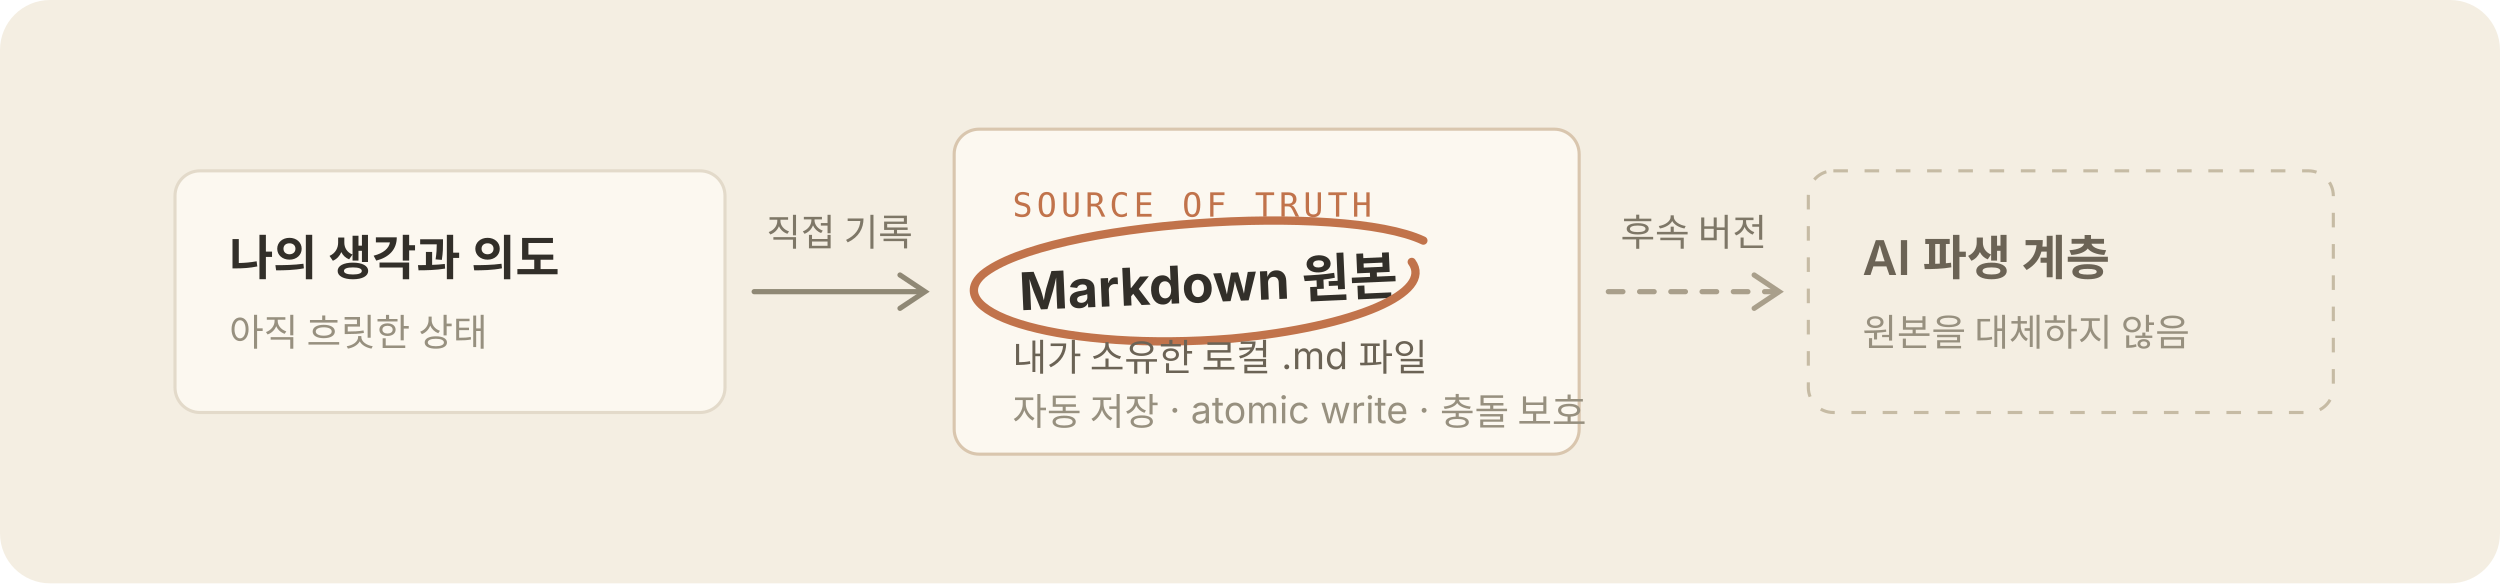
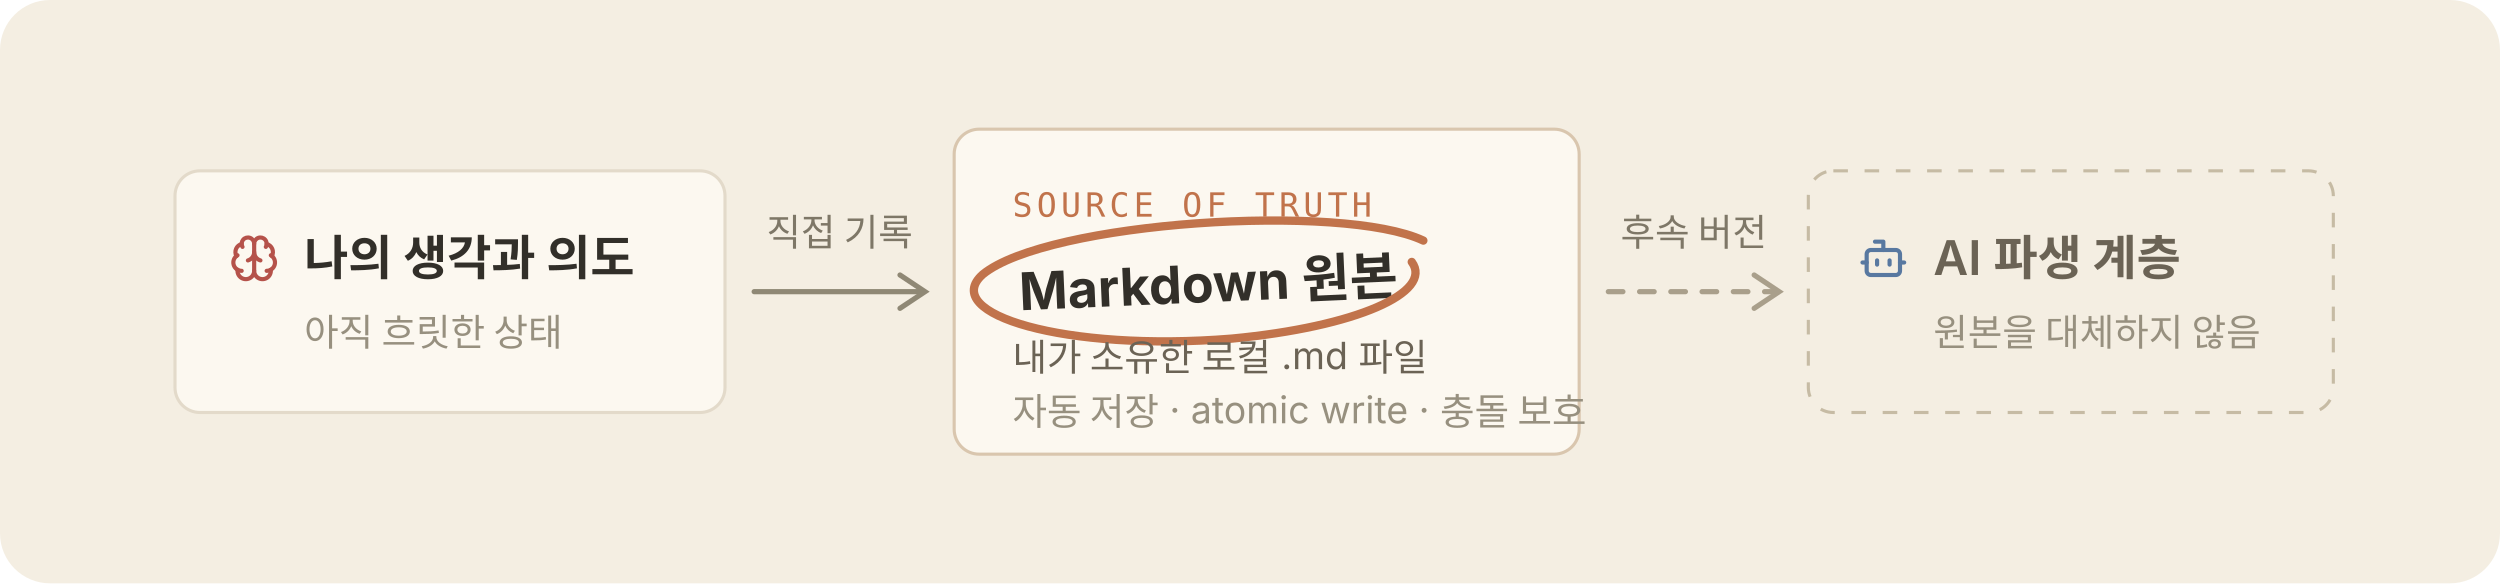
<svg xmlns="http://www.w3.org/2000/svg" width="1200" height="280" viewBox="0 0 1200 280" role="img" aria-labelledby="title desc">
  <rect width="1200" height="280" rx="24" fill="#F4EEE2" />
  <g font-family="-apple-system, BlinkMacSystemFont, 'Segoe UI', 'Apple SD Gothic Neo', 'Noto Sans KR', 'Malgun Gothic', sans-serif">
    <g transform="translate(84 82)">
      <rect width="264" height="116" rx="12" fill="#FCF8F0" stroke="#E3DACA" stroke-width="1.5" />
-       <text x="26" y="50" font-size="23" font-weight="600" fill="#322F29">나의 생각과 의도</text>
-       <text x="26" y="84" font-size="18" fill="#97907F">아직 흐릿한 상태</text>
+       <g transform="translate(26 30)" fill="none" stroke="#B5524A" stroke-width="2" stroke-linecap="round" stroke-linejoin="round">
+         <path d="M12 18V5" />
+         <path d="M15 13a4.17 4.17 0 0 1-3-4 4.17 4.17 0 0 1-3 4" />
+         <path d="M17.598 6.5A3 3 0 1 0 12 5a3 3 0 1 0-5.598 1.5" />
+         <path d="M17.997 5.125a4 4 0 0 1 2.526 5.77" />
+         <path d="M18 18a4 4 0 0 0 2-7.464" />
+         <path d="M19.967 17.483A4 4 0 1 1 12 18a4 4 0 1 1-7.967-.517" />
+         <path d="M6 18a4 4 0 0 1-2-7.464" />
+         <path d="M6.003 5.125a4 4 0 0 0-2.526 5.77" />
+       </g>
+       <text x="62" y="50" font-size="23" font-weight="600" fill="#322F29">나의 생각과 의도</text>
+       <text x="62" y="84" font-size="18" fill="#97907F">아직 흐릿한 상태</text>
    </g>
    <g stroke="#8F8875" stroke-width="2.5" fill="none" stroke-linecap="round">
      <line x1="362" y1="140" x2="442" y2="140" />
      <path d="M432 132 L 444 140 L 432 148" />
    </g>
    <text x="403" y="118" text-anchor="middle" font-family="ui-monospace, SFMono-Regular, Menlo, monospace" font-size="18" fill="#7E7767">직접 기록</text>
    <g transform="translate(458 62)">
      <rect width="300" height="156" rx="12" fill="#FCF8F0" stroke="#D9C6AE" stroke-width="1.5" />
      <text x="28" y="42" font-family="ui-monospace, SFMono-Regular, Menlo, monospace" font-size="16" letter-spacing="2" fill="#C1734B">SOURCE OF TRUTH</text>
      <g transform="translate(122 74) rotate(-2.5)">
        <text x="0" y="9" text-anchor="middle" font-size="25" font-weight="700" fill="#322F29">Markdown 원본</text>
        <path d="M104 -16 C 66 -36, -76 -33, -108 -9 C -130 9, -70 30, 10 27 C 70 24, 108 9, 98 -6" fill="none" stroke="#C1734B" stroke-width="4" stroke-linecap="round" />
      </g>
      <text x="28" y="116" font-size="18" fill="#6B6355">내가 소유한 로컬 .md 파일</text>
      <text x="28" y="142" font-size="18" fill="#97907F">자동 저장 · atomic write · 충돌 보호</text>
    </g>
    <g stroke="#A99F8B" stroke-width="2.5" fill="none" stroke-linecap="round">
      <line x1="772" y1="140" x2="852" y2="140" stroke-dasharray="7 8" />
      <path d="M842 132 L 854 140 L 842 148" />
    </g>
    <text x="813" y="118" text-anchor="middle" font-family="ui-monospace, SFMono-Regular, Menlo, monospace" font-size="18" fill="#7E7767">후속 버전</text>
    <g transform="translate(868 82)">
      <rect width="252" height="116" rx="12" fill="none" stroke="#C6BBA4" stroke-width="1.5" stroke-dasharray="7 8" />
-       <text x="26" y="50" font-size="23" font-weight="600" fill="#6B6355">AI 파생 계층</text>
-       <text x="26" y="84" font-size="18" fill="#97907F">원본을 대체하지 않음</text>
+       <g transform="translate(24 30)" fill="none" stroke="#5878A0" stroke-width="2" stroke-linecap="round" stroke-linejoin="round">
+         <path d="M12 8V4H8" />
+         <rect x="4" y="8" width="16" height="12" rx="2" />
+         <path d="M2 14h2" />
+         <path d="M20 14h2" />
+         <path d="M15 13v2" />
+         <path d="M9 13v2" />
+       </g>
+       <text x="60" y="50" font-size="23" font-weight="600" fill="#6B6355">AI 파생 계층</text>
+       <text x="60" y="84" font-size="18" fill="#97907F">원본을 대체하지 않음</text>
    </g>
  </g>
</svg>
